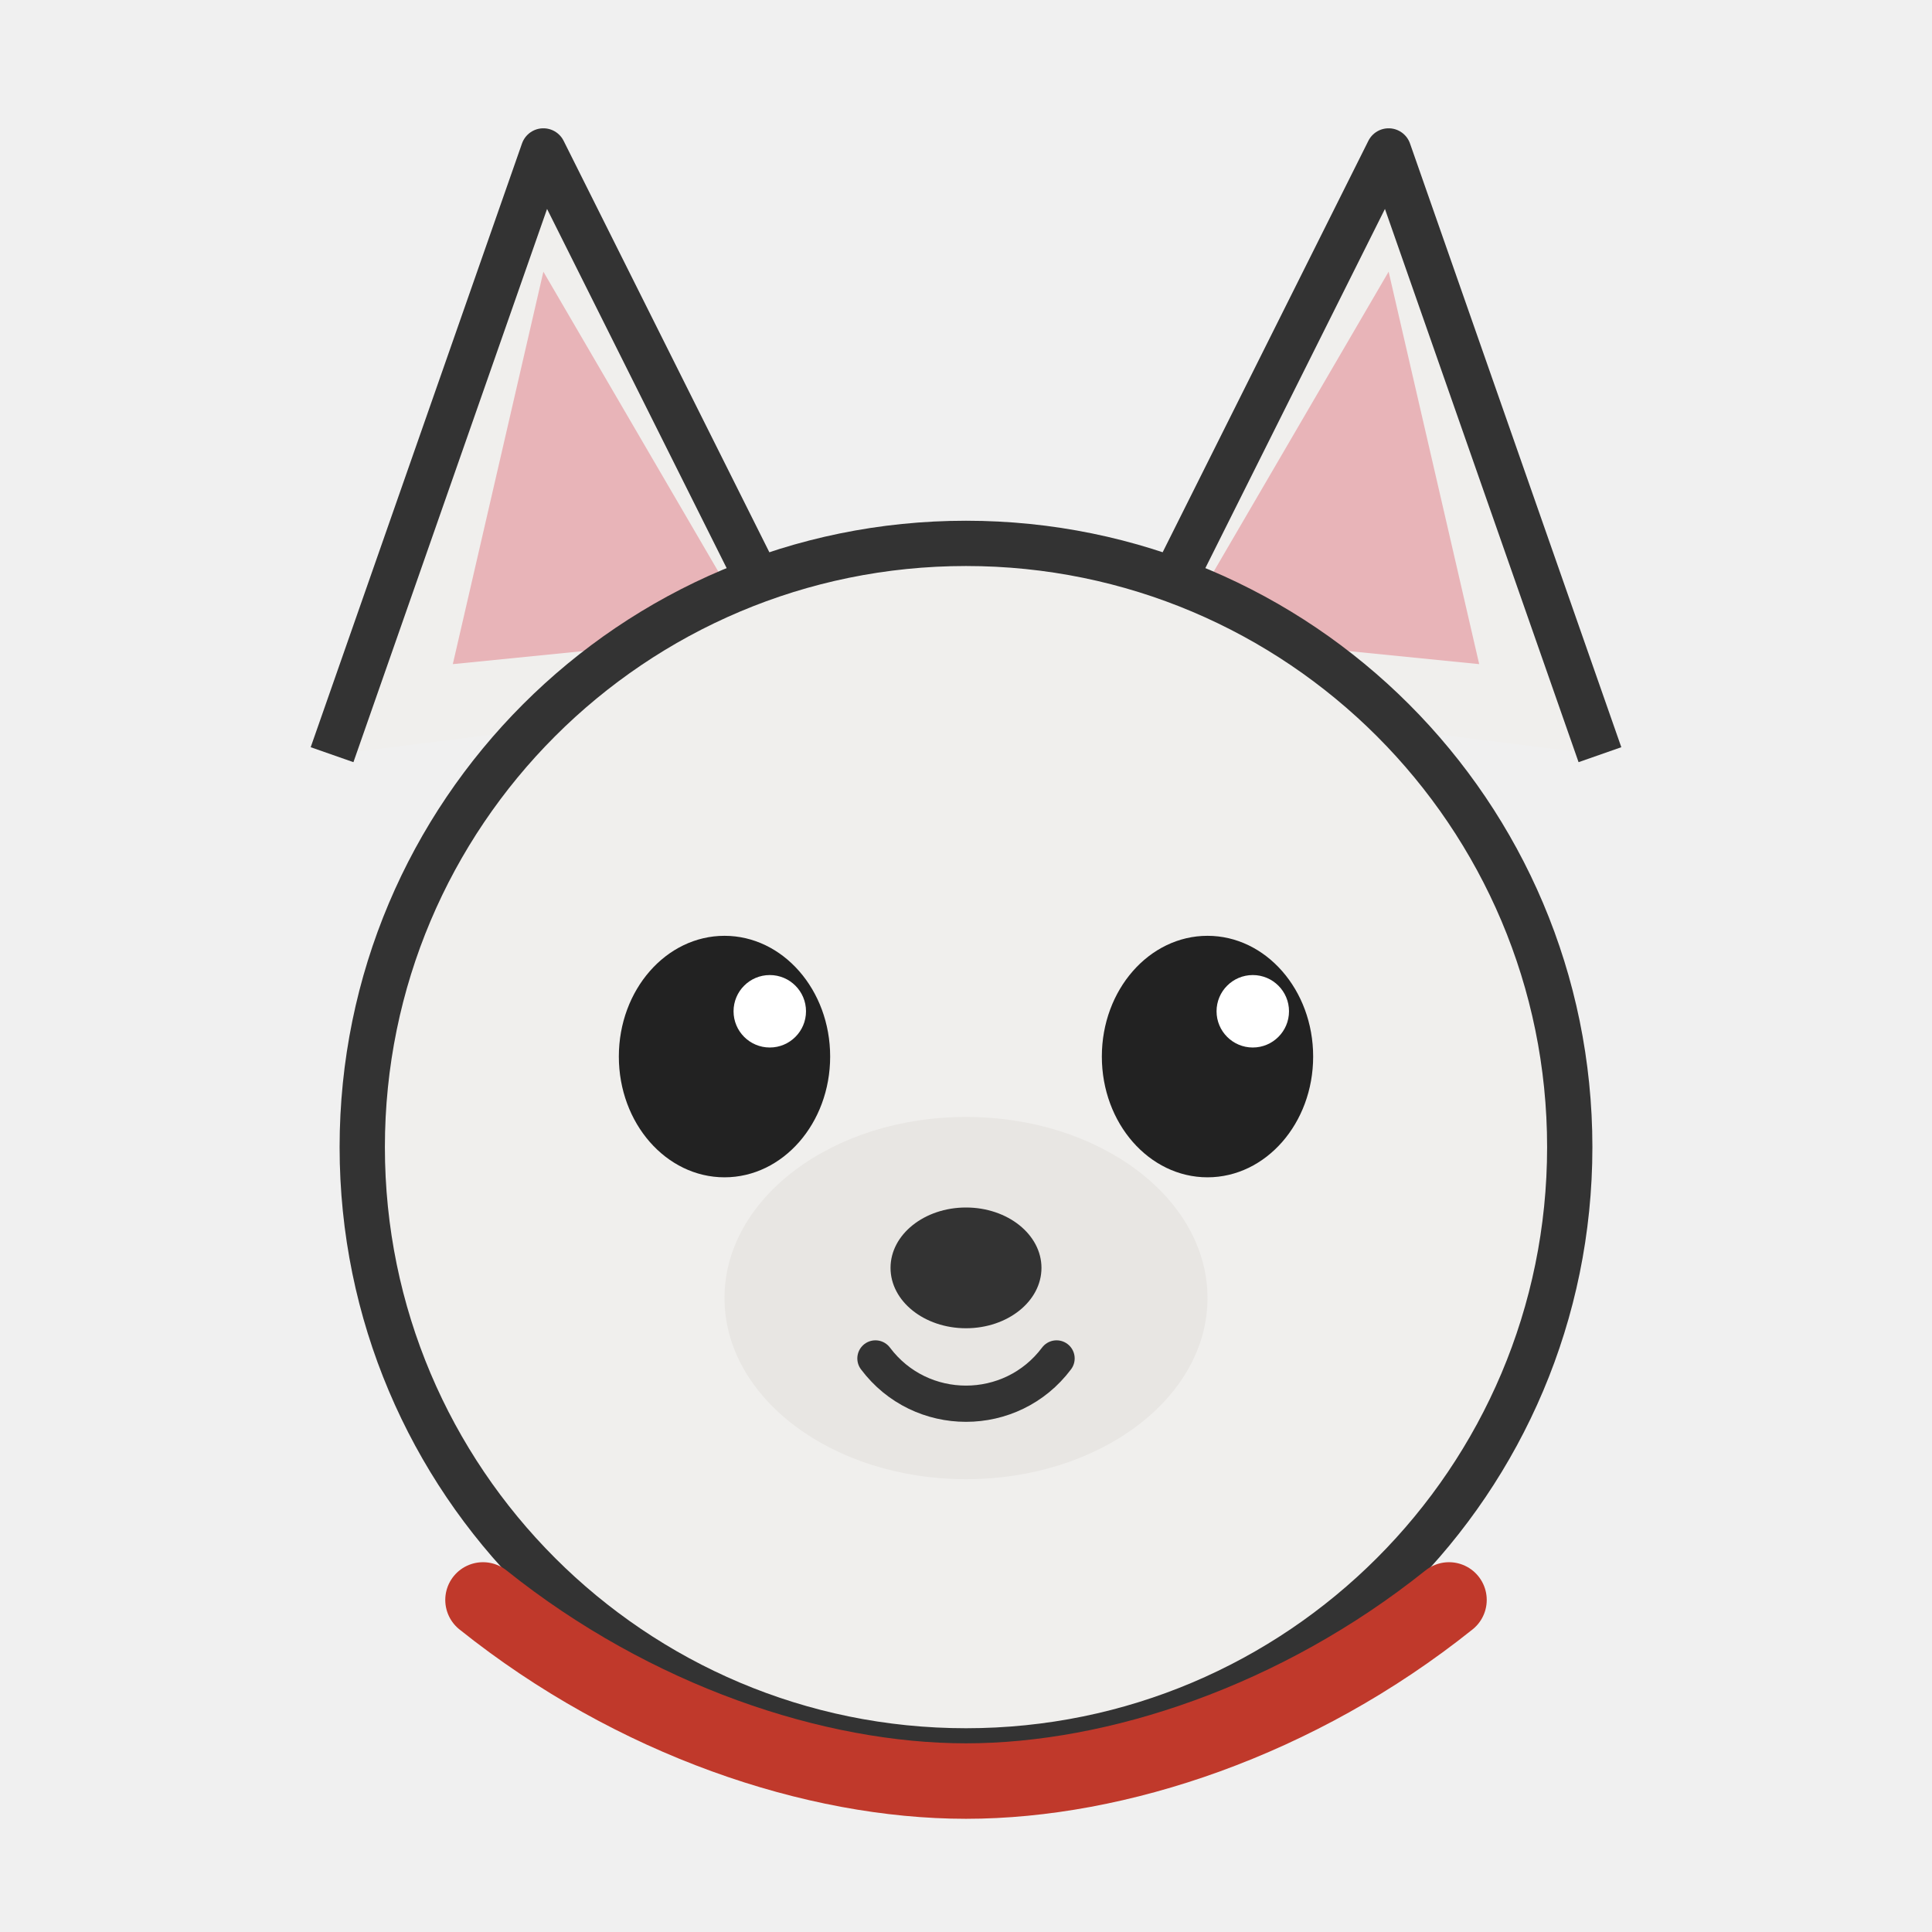
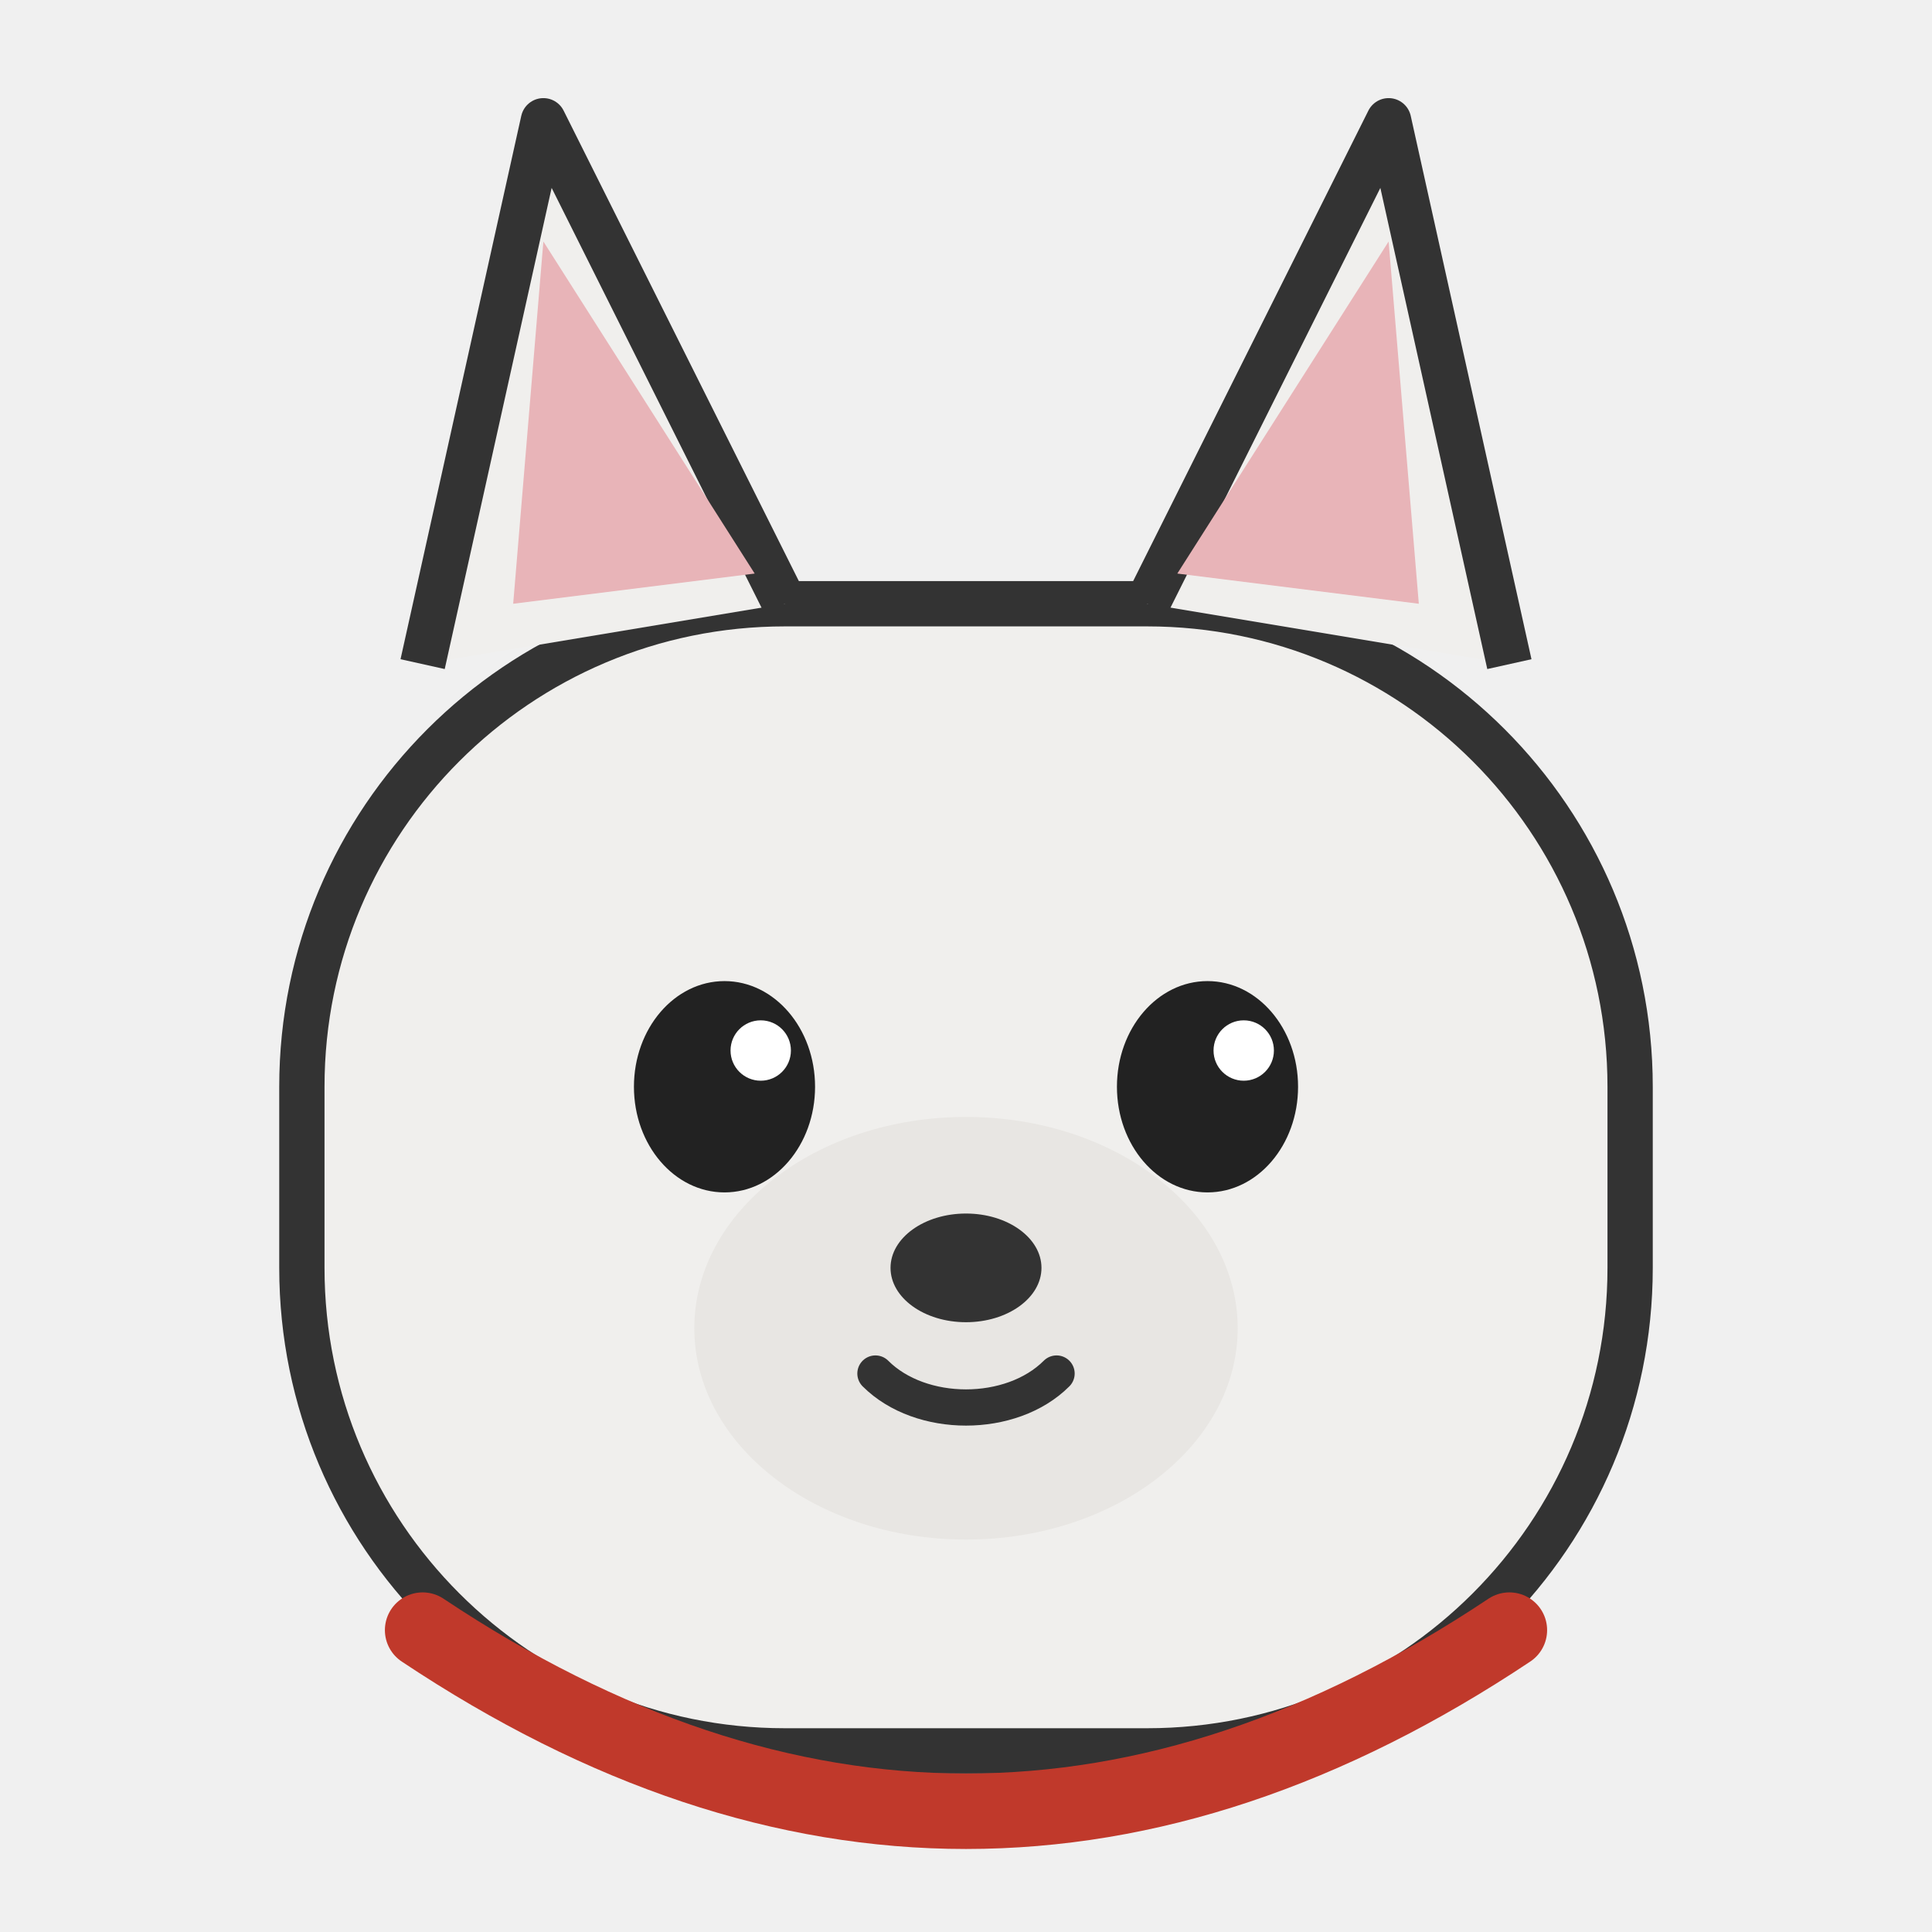
<svg xmlns="http://www.w3.org/2000/svg" viewBox="0 0 64 64" fill="none">
-   <path d="M11 25L18 5L27 23" fill="#f0efed" stroke="#333" stroke-width="1.5" stroke-linejoin="round" />
-   <path d="M53 25L46 5L37 23" fill="#f0efed" stroke="#333" stroke-width="1.5" stroke-linejoin="round" />
-   <path d="M15 22L18 9L25 21" fill="#e8b4b8" />
-   <path d="M49 22L46 9L39 21" fill="#e8b4b8" />
-   <circle cx="32" cy="38" r="20" fill="#f0efed" stroke="#333" stroke-width="1.5" />
-   <ellipse cx="32" cy="43" rx="8" ry="6" fill="#e8e6e3" />
-   <ellipse cx="24" cy="35" rx="3.5" ry="4" fill="#222" />
-   <ellipse cx="40" cy="35" rx="3.5" ry="4" fill="#222" />
-   <circle cx="25.5" cy="33.5" r="1.2" fill="white" />
-   <circle cx="41.5" cy="33.5" r="1.2" fill="white" />
-   <ellipse cx="32" cy="42" rx="2.5" ry="2" fill="#333" />
-   <path d="M29 45C30.5 47 33.5 47 35 45" stroke="#333" stroke-width="1.2" stroke-linecap="round" fill="none" />
-   <path d="M16 53C21 57 27 59 32 59C37 59 43 57 48 53" stroke="#c0392b" stroke-width="2.5" stroke-linecap="round" fill="none" />
+   <rect x="10" y="20" width="44" height="38" rx="16" fill="#f0efed" stroke="#333" stroke-width="1.5" />
+   <path d="M14 22L18 4L26 20" fill="#f0efed" stroke="#333" stroke-width="1.5" stroke-linejoin="round" />
+   <path d="M50 22L46 4L38 20" fill="#f0efed" stroke="#333" stroke-width="1.5" stroke-linejoin="round" />
+   <path d="M17 20L18 8L25 19" fill="#e8b4b8" />
+   <path d="M47 20L46 8L39 19" fill="#e8b4b8" />
+   <ellipse cx="32" cy="44" rx="9" ry="7" fill="#e8e6e3" />
+   <ellipse cx="24" cy="36" rx="3" ry="3.5" fill="#222" />
+   <ellipse cx="40" cy="36" rx="3" ry="3.5" fill="#222" />
+   <circle cx="25.2" cy="34.8" r="1" fill="white" />
+   <circle cx="41.2" cy="34.8" r="1" fill="white" />
+   <ellipse cx="32" cy="42" rx="2.5" ry="1.8" fill="#333" />
+   <path d="M29 45.5C30.5 47 33.5 47 35 45.5" stroke="#333" stroke-width="1.2" stroke-linecap="round" fill="none" />
+   <path d="M14 54C20 58 26 60 32 60C38 60 44 58 50 54" stroke="#c0392b" stroke-width="2.5" stroke-linecap="round" fill="none" />
</svg>
